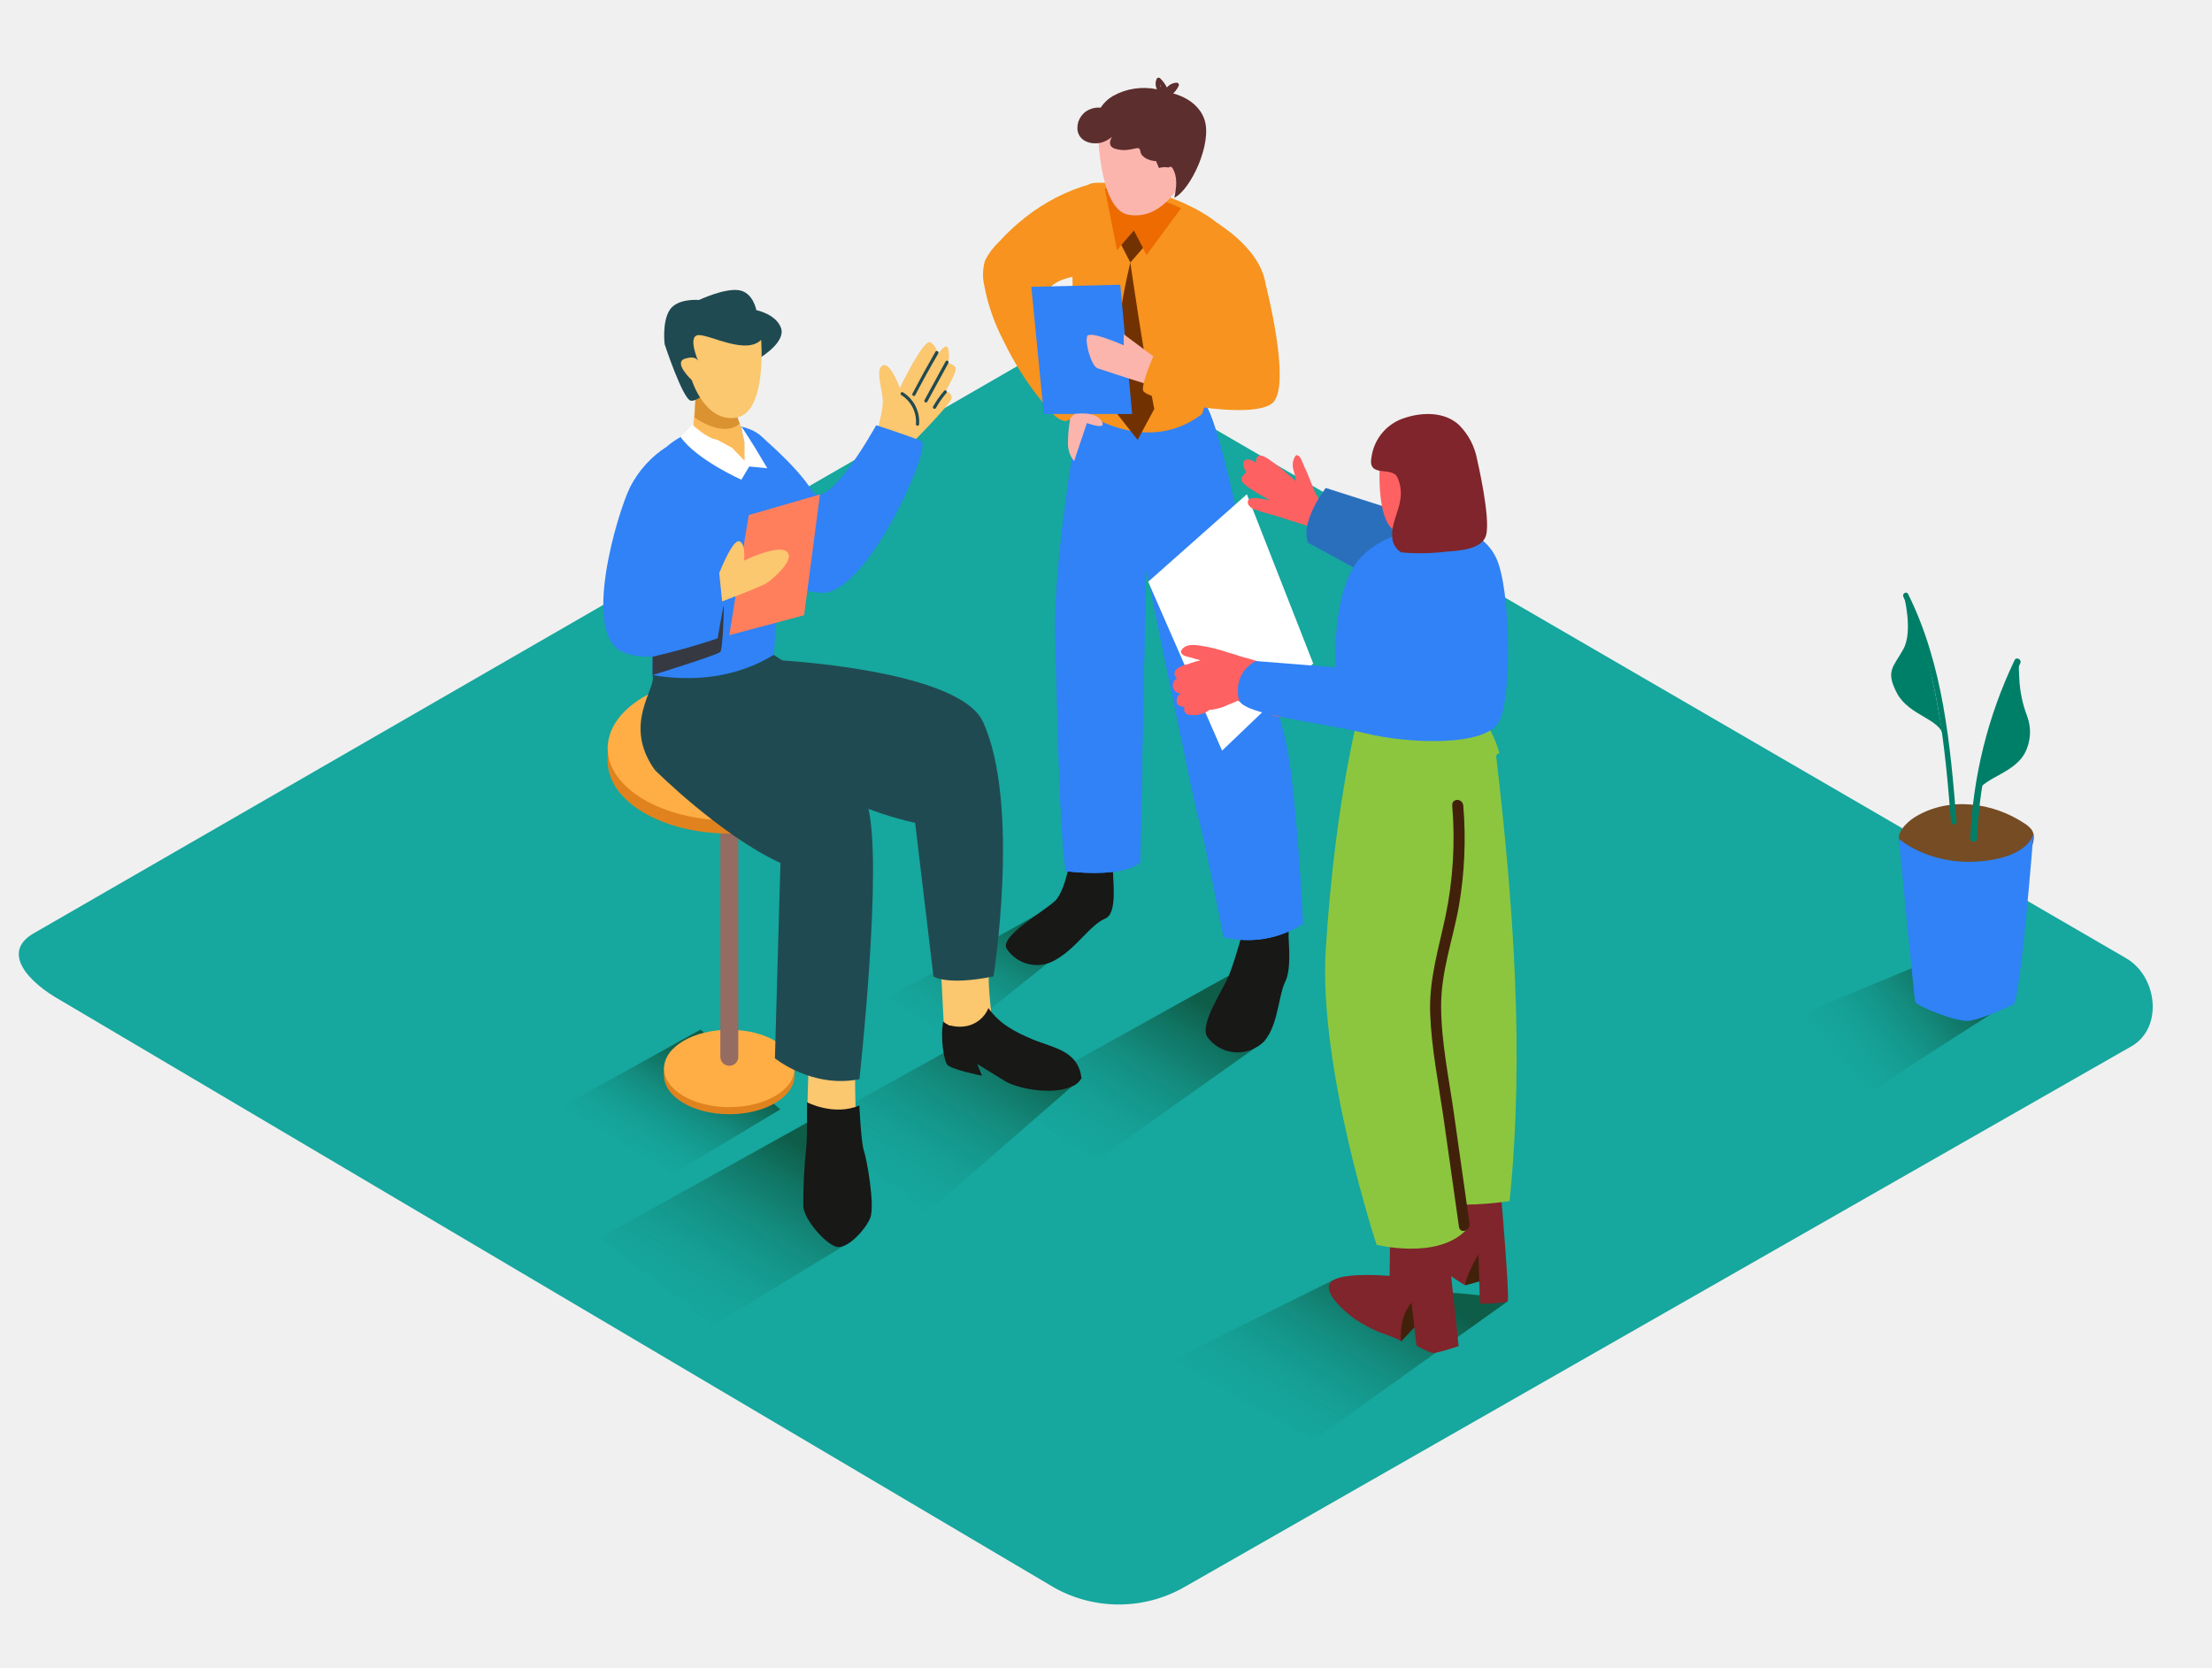
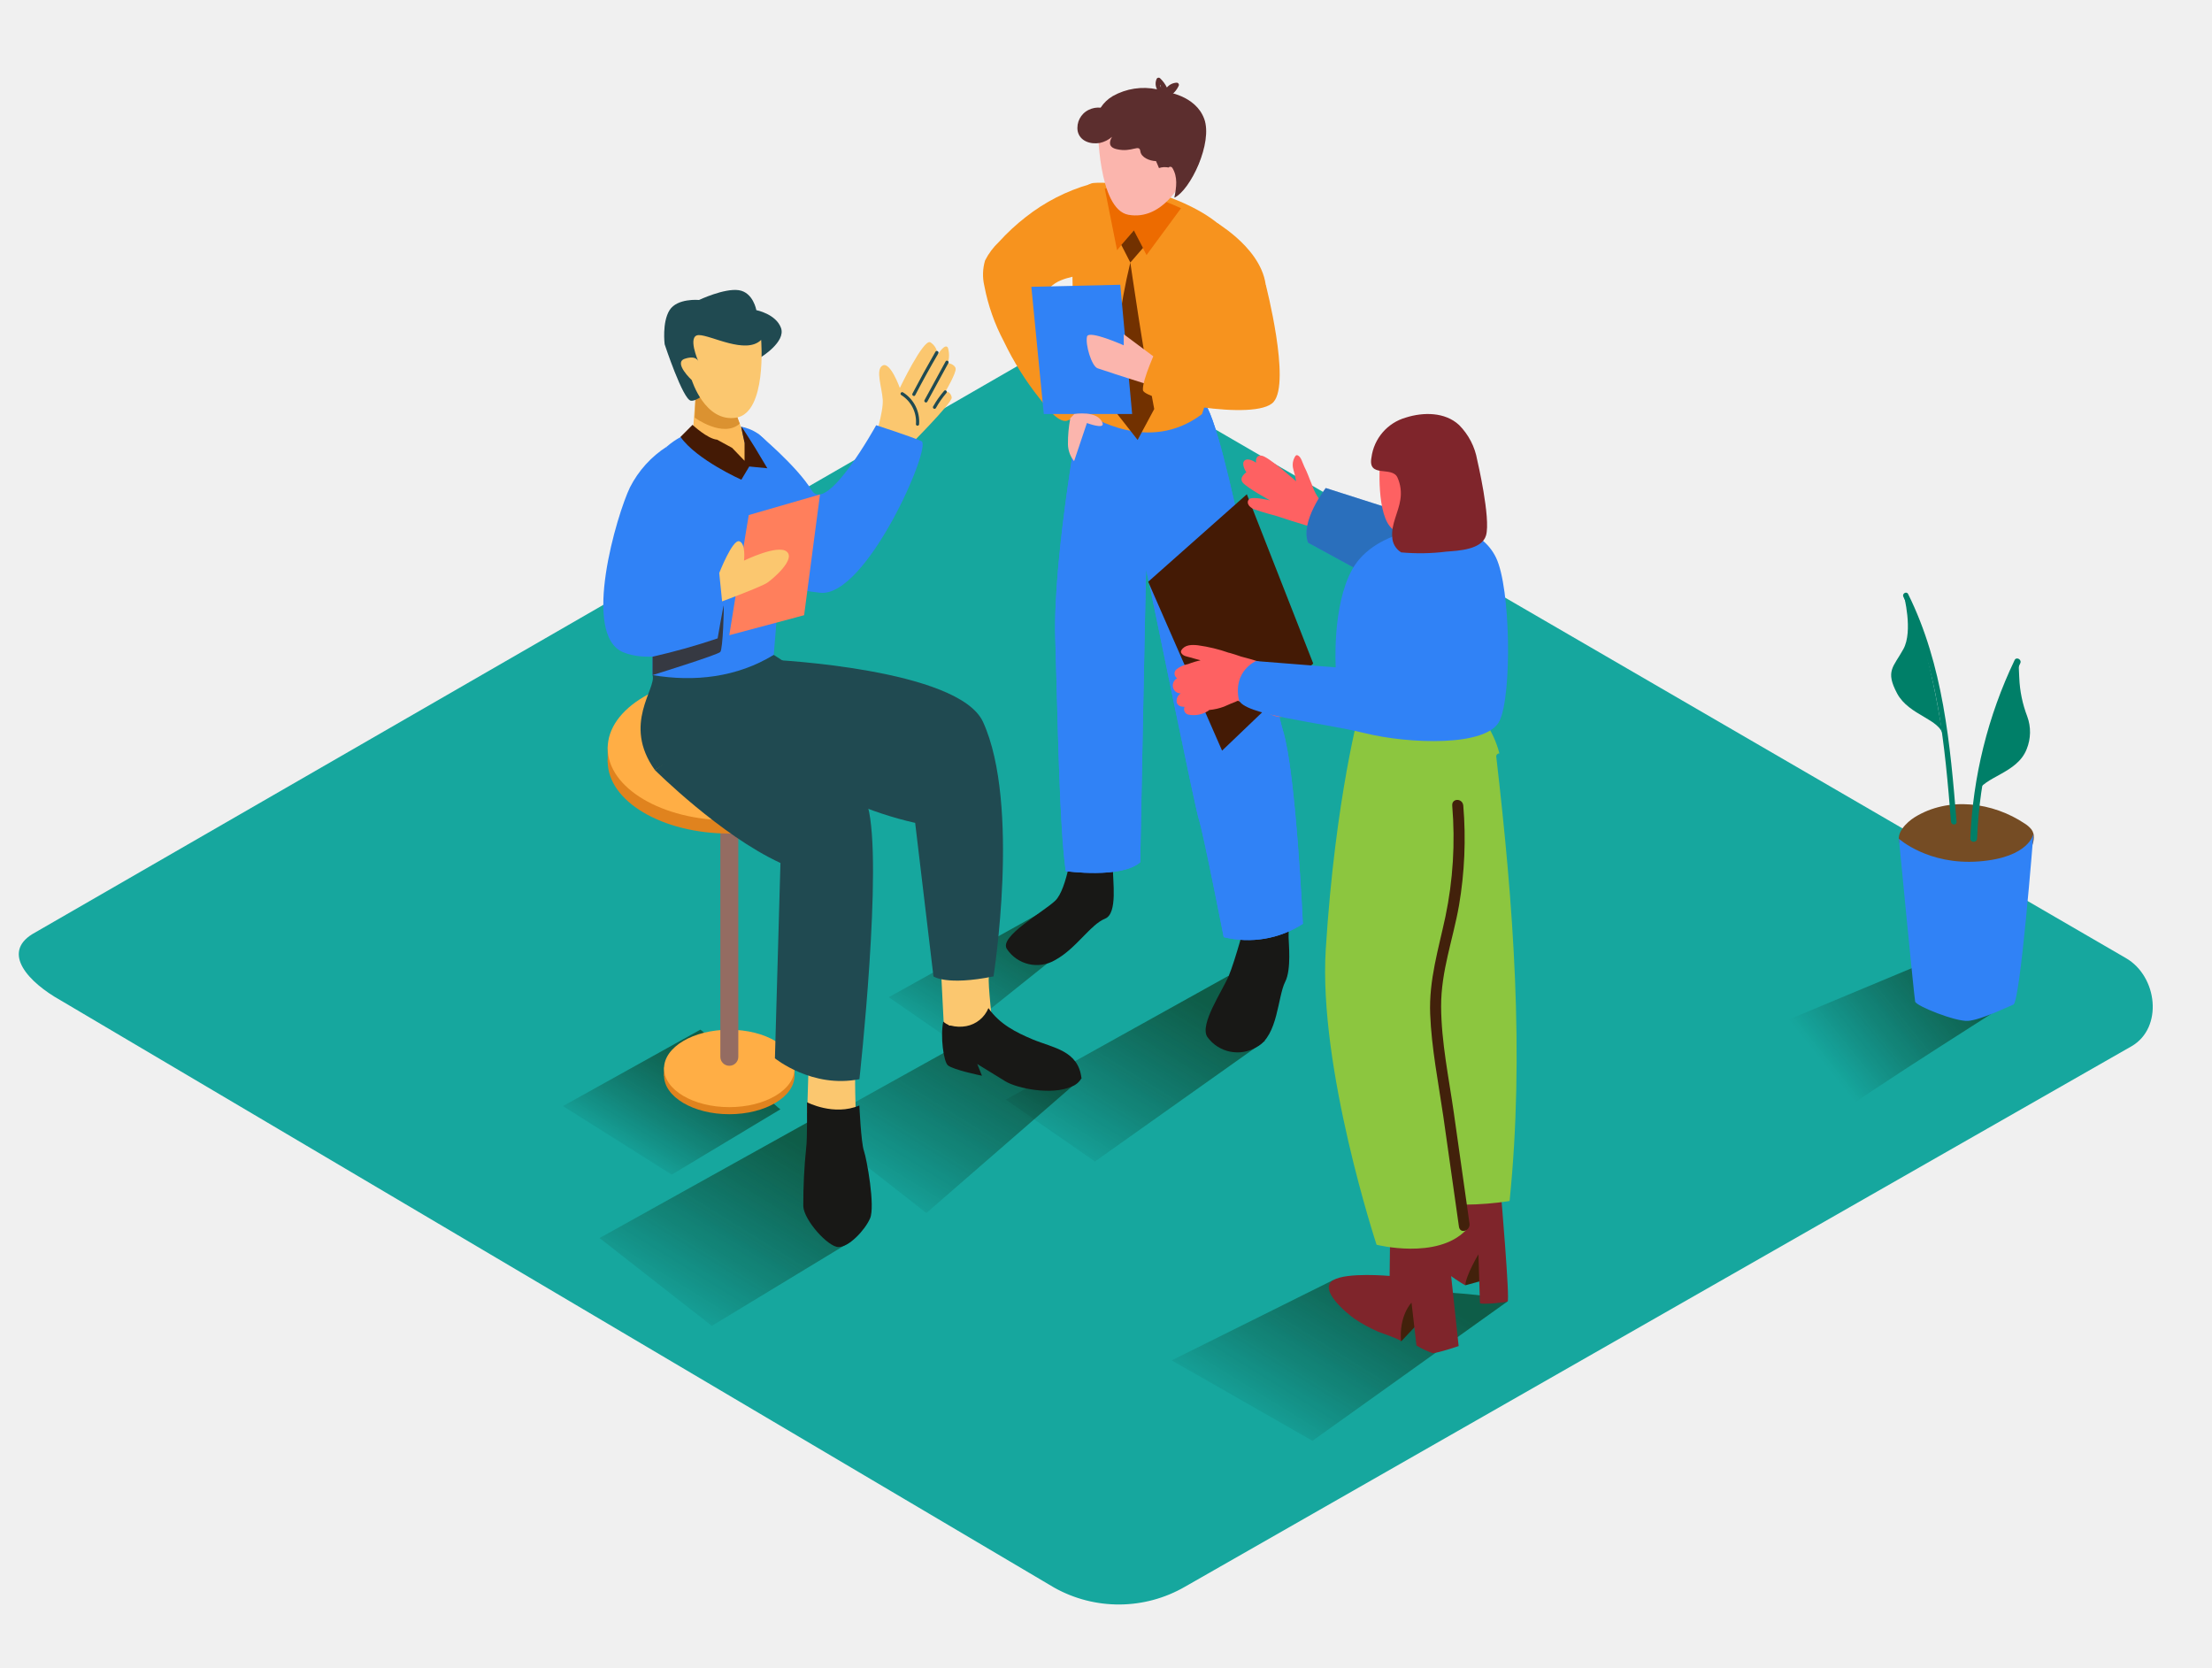
<svg xmlns="http://www.w3.org/2000/svg" xmlns:xlink="http://www.w3.org/1999/xlink" viewBox="0 0 400 300" width="406" height="306" class="illustration styles_illustrationTablet__1DWOa">
  <defs>
    <linearGradient id="linear-gradient" x1="114.9" y1="210.15" x2="127.28" y2="190.16" gradientUnits="userSpaceOnUse">
-       <stop offset="0" stop-color="#fff" stop-opacity="0" />
+       <stop offset="0" stop-color="#441a05" stop-opacity="0" />
      <stop offset="0.99" stop-color="#754c24" />
    </linearGradient>
    <linearGradient id="linear-gradient-2" x1="229.57" y1="260.39" x2="249.87" y2="227.6" xlink:href="#linear-gradient" />
    <linearGradient id="linear-gradient-3" x1="194.05" y1="211.02" x2="214.43" y2="178.09" xlink:href="#linear-gradient" />
    <linearGradient id="linear-gradient-4" x1="169.43" y1="188.99" x2="184.78" y2="164.19" xlink:href="#linear-gradient" />
    <linearGradient id="linear-gradient-5" x1="121.53" y1="238.99" x2="142.84" y2="204.58" xlink:href="#linear-gradient" />
    <linearGradient id="linear-gradient-6" x1="159.33" y1="217.94" x2="180.63" y2="183.53" xlink:href="#linear-gradient" />
    <linearGradient id="linear-gradient-7" x1="328.84" y1="190.32" x2="352.41" y2="171.32" xlink:href="#linear-gradient" />
  </defs>
  <g style="isolation: isolate;">
    <g id="Layer_2" data-name="Layer 2">
      <path d="M190.62,286.32,10.9,180.1c-5.72-3.21-10.63-8.49-5.05-11.94l180.37-104c2.71-1.68,6.82-2.78,9.57-1.18L384.45,172.51c5.72,3.32,6.75,12.6,1,15.93L214.31,286.15A23.9,23.9,0,0,1,190.62,286.32Z" fill="#16a79e" />
      <path d="M126.65,185.44l-24.85,13.82,19.66,12.4,19.66-11.82C139.17,198.58,128.62,186.68,126.65,185.44Z" opacity="0.63" fill="url(#linear-gradient)" style="mix-blend-mode: multiply;" />
      <path d="M241.12,230.7l-29.25,14.54,25.47,14.54,35.28-25.21C269.46,232.54,244.31,232.7,241.12,230.7Z" opacity="0.63" fill="url(#linear-gradient-2)" style="mix-blend-mode: multiply;" />
      <path d="M222.13,175.71,181.88,198.1,198,209.28l30.76-21.82C225.63,185.42,225.32,177.71,222.13,175.71Z" opacity="0.63" fill="url(#linear-gradient-3)" style="mix-blend-mode: multiply;" />
      <path d="M188.72,164l-28,15.57L172,187.38l25.72-20.59C195.48,165.38,190.94,165.43,188.72,164Z" opacity="0.63" fill="url(#linear-gradient-4)" style="mix-blend-mode: multiply;" />
      <path d="M148.67,200.73l-40.25,22.39L128.72,239l25.15-15.25C150.71,221.75,151.87,202.73,148.67,200.73Z" opacity="0.63" fill="url(#linear-gradient-5)" style="mix-blend-mode: multiply;" />
      <path d="M194.43,193a51.85,51.85,0,0,1-7.87-2.1c-3.09-1.12-6.43-2.73-8.3-5.49l-31.05,17.27,20.3,15.92,28.11-24.43A4.8,4.8,0,0,1,194.43,193Z" opacity="0.63" fill="url(#linear-gradient-6)" style="mix-blend-mode: multiply;" />
      <path d="M232.35,162.17v0c-1.21,0-2.9,1.28-4,1.82l-3,1.49s-2,7.52-3.17,10.27-5.31,8.77-3.86,11a6.72,6.72,0,0,0,9,1.79c3.81-2.09,3.7-9.06,5.09-11.77,1.14-2.24.61-7,.61-8A26.38,26.38,0,0,0,232.35,162.17Z" fill="#181816" />
      <path d="M201,148.53v0c-1.21,0-2.9,1.28-4,1.82l-3,1.49s-1,8.19-3.17,10.27-10.21,6.49-8.76,8.73a6.51,6.51,0,0,0,8.76,2c3.81-2.09,6.31-6.38,9-7.47,2.34-.93,1.35-7,1.44-9A28.76,28.76,0,0,0,201,148.53Z" fill="#181816" />
      <path d="M195.56,71.92s-5.2,27.68-4.73,42.86.73,33.77,1.89,42c0,0,10.06,1.4,13.47-1.61,0,0,1-53.2,1.08-52.9,1.54,7,8.77,42.86,9.54,45.2s4.48,21.24,4.48,21.24a18.22,18.22,0,0,0,14.31-2.41s-1.25-27.23-3.58-34.87-10.46-55.75-14.41-59.51" fill="#3082f6" />
      <path d="M195.56,71.92s-5.2,27.68-4.73,42.86.73,33.77,1.89,42c0,0,10.06,1.4,13.47-1.61,0,0,1-53.2,1.08-52.9,1.54,7,8.77,42.86,9.54,45.2s4.48,21.24,4.48,21.24a18.22,18.22,0,0,0,14.31-2.41s-1.25-27.23-3.58-34.87-10.46-55.75-14.41-59.51" fill="#3082f6" />
      <path d="M217.35,74.15s8.9-25.88,5.3-31.8-18-10.58-24.92-10-2.48,41.48-1.39,41.78S207.64,81.45,217.35,74.15Z" fill="#f7931e" />
      <path d="M220.29,39.69l-10.8-4.48q-2.94,14.24-6.1,28.42l15.08,2.65s9-4.94,10.36-12.78S220.7,40.05,220.29,39.69Z" fill="#f7931e" />
      <path d="M198.52,47.95s-1.44-14.14-1.44-15.38a33.71,33.71,0,0,0-11.56,5.91A38.1,38.1,0,0,0,180.64,43a12.15,12.15,0,0,0-2.51,3.36,8.9,8.9,0,0,0-.13,4.59A35.58,35.58,0,0,0,181.53,61,53.58,53.58,0,0,0,188,71.32c.79,1,3.34,4.57,5,4,3.33-1.16,4.72-5,4.72-5s-1.54-3-3.2-6.77c-1-2.22-5.41-7.25-6-10.69a17.33,17.33,0,0,1,1.42-1.68C192.13,49,195.79,49.37,198.52,47.95Z" fill="#f7931e" />
      <path d="M199.78,33.37,202,44.5,205,40.92l2.33,4.46,6.24-8.47S204,32.45,199.78,33.37Z" fill="#ed6b00" />
      <path d="M211.79,28.4c-1.62,1.8-4.74,1-6.79.52-2.49-.56-5.35-2.07-5.13-5,0-.45-.66-.44-.7,0-.23,3.09,2.58,5,5.25,5.62,2.37.59,6,1.49,7.85-.61C212.58,28.56,212.09,28.06,211.79,28.4Z" fill="#009245" />
      <path d="M198.52,22s0,15.11,5.54,16.1c6.09,1.08,9.52-5.84,9.52-5.84s.78-13.35-5.27-14.53S198.69,20.07,198.52,22Z" fill="#fbb5ad" />
      <path d="M209.28,30.76s1.47-5.8,3.09-3.89S209.74,33,209.74,33" fill="#fbb5ad" />
      <path d="M210.76,15.86s5.41.58,7,4.89S215.27,33.63,212.37,35l3.51-7.52-.17-5.12Z" fill="#5c2e2e" />
      <path d="M217.65,22.68c-.44-3-2.44-4.48-5.05-6q-.32-.19-.65-.35a4.33,4.33,0,0,0,1.18-1.52.4.4,0,0,0-.34-.6,2.47,2.47,0,0,0-1.78.87,5.87,5.87,0,0,0-1.22-1.66.4.4,0,0,0-.66.17,2.14,2.14,0,0,0,.1,1.82,11.5,11.5,0,0,0-8,1.22,6.61,6.61,0,0,0-2.2,2.1,3.94,3.94,0,0,0-2.15.39,3.61,3.61,0,0,0-2,3.86c.39,1.81,2.32,2.42,4,2.13A5,5,0,0,0,201.09,24c-.49.83-.74,1.88.86,2.24,2.77.64,4.09-1,4.26.37.14,1.13,1.7,1.76,2.83,1.78.08.17.29.63.54,1.26a3.34,3.34,0,0,1,1.74-.1.42.42,0,0,1,.68.07c1,1.65.74,3.45.37,5.35A15.23,15.23,0,0,0,216,30.36,13.6,13.6,0,0,0,217.65,22.68Zm-7.87-8.1.12.17a.4.4,0,0,0,0,.13c0,.13.09.25.15.38A1.45,1.45,0,0,1,209.78,14.58Z" fill="#5c2e2e" />
      <polygon points="202.77 43.55 204.4 46.73 206.69 44.09 205.04 40.92 202.77 43.55" fill="#723100" />
      <path d="M204.4,46.73s2.29,16,4.32,26.49l-3,5.59L202,74.07S200.4,63.13,204.4,46.73Z" fill="#723100" />
      <polygon points="204.73 74.12 202.58 50.75 186.5 51.12 188.75 74.12 204.73 74.12" fill="#3082f6" />
      <path d="M210.21,64.92l-7-5.22v2s-6.33-2.83-6.64-1.59c-.35,1.39.82,5.36,1.9,5.74s5.54,1.81,5.54,1.81l3.53,1.12Z" fill="#fbb5ad" />
      <path d="M228.89,50.75s4.55,17.57,1.42,21.18-23.44-.3-23.63-2.12,2.59-7.73,2.59-7.73l11.34,1.24" fill="#f7931e" />
      <path d="M194.28,74.12s4.24-.72,5.09,1.63c.45,1.24-2.82,0-2.82,0l-2.32,6.9a5,5,0,0,1-1.11-3.07,23.59,23.59,0,0,1,.43-4.71Z" fill="#fbb5ad" />
      <path d="M154.78,191.94c-.33.94,0,9.4,0,9.4l-8.82-.8.46-15.28Z" fill="#fbc76f" />
      <path d="M145.93,198.56s4.84,2.55,9.47.59c0,0,.31,6.73.82,8.18s2.08,10.07,1.11,12.25-3.83,5.17-5.7,5.17-6.23-4.82-6.37-7.38a99.94,99.94,0,0,1,.52-10.55C146,205.47,145.93,198.56,145.93,198.56Z" fill="#181816" />
      <path d="M178.83,175.89c-.25,1,.73,9.37.73,9.37l-8.86-.08-.78-15.27Z" fill="#fbc76f" />
      <path d="M186.74,187.2c-3.12-1.31-6-2.79-8-5.66a5.4,5.4,0,0,1-4,3.26,6.41,6.41,0,0,1-2.82-.1l-.35,0v-.1a3.36,3.36,0,0,1-1-.62c-.56,2.73.07,7.24.83,7.9.95.83,6.17,1.89,6.17,1.89l-.85-2.12,5.07,3.12c2.13,1.31,8.5,2.58,12,.95a3.23,3.23,0,0,0,1.77-1.51C195,189.2,190.45,188.75,186.74,187.2Z" fill="#181816" />
      <ellipse cx="131.88" cy="193.73" rx="11.8" ry="7" fill="#e0831e" />
      <polyline points="120.08 192.26 120.08 193.83 143.68 193.83 143.68 192.55" fill="#e0831e" />
      <ellipse cx="131.88" cy="192.45" rx="11.8" ry="7" fill="#ffae45" />
      <rect x="130.26" y="148.68" width="3.25" height="43.29" rx="1.62" ry="1.62" fill="#946c62" />
      <ellipse cx="131.88" cy="136.93" rx="21.99" ry="13.05" fill="#e0831e" />
      <polyline points="109.89 134.19 109.89 137.12 153.87 137.12 153.87 134.73" fill="#e0831e" />
      <ellipse cx="131.88" cy="134.54" rx="21.99" ry="13.05" fill="#ffae45" />
      <path d="M133.9,133.27s15.3,11.15,31.59,14.78l3.31,27.76s2.31,1.72,10.86,0c0,0,4.91-31.08-1.89-46-4.41-9.65-38-11.24-38-11.24" fill="#204a51" />
      <path d="M118.43,138.5s9.79-6.21,14.55-8.62l13.53-7.93-6.6-4.28L118,121.33C118.78,123.76,112.45,130.17,118.43,138.5Z" fill="#204a51" />
      <path d="M158.08,79s1.69-5.2,1.55-7.45-1.39-5.52,0-6.21,3.09,4.07,3.09,4.07,4.22-8.83,5.49-8.27a2.77,2.77,0,0,1,1.33,2.29s1.35-2.22,1.87-1.3a4.73,4.73,0,0,1,0,2.76s1.25.22,1.4,1S171,70,171,70a1.28,1.28,0,0,1,1.1,1.16c.07,1-7.95,9-7.95,9" fill="#fbc76f" />
      <path d="M137,77.62s7.05,5.83,9.78,10.29,11.66-11.76,11.66-11.76,6.21,2,8.19,2.88-10,28.35-18.33,27.41-8-2.57-8-2.57" fill="#3082f6" />
      <path d="M118,121.33c7.58,1.28,15.28.4,21.92-3.66,1-11.77,1.82-23.53.55-35.35a1.15,1.15,0,0,1,0-.28A10.63,10.63,0,0,0,137,77.62c-3.86-2.6-10.15-1.33-13.88.64A13.81,13.81,0,0,0,120.6,80C116.48,93.46,118.14,107.45,118,121.33Z" fill="#3082f6" />
      <path d="M132.64,72.07l-6.84-1.43-.57,7.56s5.16,5.28,10.25,4.55L134,76.45A20.26,20.26,0,0,1,132.64,72.07Z" fill="#fcbb5b" />
      <path d="M132.8,72.78a29.91,29.91,0,0,0-7-2.14l-.18,4.13s5.12,3.76,8.16,1.09A20.14,20.14,0,0,1,132.8,72.78Z" fill="#db9231" />
      <path d="M137.58,63.86s4.56-2.77,3.65-5.3-4.46-3.22-4.46-3.22-.56-3.23-3.19-3.61-7.17,1.77-7.17,1.77-3.94-.37-5.33,1.84-.89,6.17-.89,6.17,3.29,10,4.75,10.21S130,68.3,130,68.3" fill="#204a51" />
      <path d="M137.64,60.72s1.08,13.2-4.54,14.07-8-6.79-8-6.79-3.4-3.17-1.27-3.87,2.45.48,2.45.48-2.09-4.76.1-4.76S134.88,63.43,137.64,60.72Z" fill="#fbc76f" />
-       <path d="M125.23,76.08s2.68,2.52,4.44,2.68l2.72,1.48,2.25,2.34V79.33s-.67-2.93-.56-2.9,2.44,3.76,2.44,3.76l2.24,3.74-3.27-.32L134.06,86s-8.12-3.62-11-7.74Z" fill="#fff" />
+       <path d="M125.23,76.08s2.68,2.52,4.44,2.68l2.72,1.48,2.25,2.34V79.33s-.67-2.93-.56-2.9,2.44,3.76,2.44,3.76l2.24,3.74-3.27-.32L134.06,86s-8.12-3.62-11-7.74Z" fill="#441a05" />
      <path d="M169.15,62.88Q167,66.6,165,70.43c-.17.33.33.62.5.29q2-3.84,4.18-7.56A.29.29,0,0,0,169.15,62.88Z" fill="#204a51" />
      <path d="M171,64.61l-3.82,7c-.18.32.32.61.5.29l3.82-7C171.68,64.58,171.18,64.29,171,64.61Z" fill="#204a51" />
      <path d="M170.73,69.93a17.49,17.49,0,0,0-2,2.84.29.29,0,0,0,.5.29,16.74,16.74,0,0,1,1.9-2.73C171.38,70.05,171,69.64,170.73,69.93Z" fill="#204a51" />
      <path d="M163.28,70.2c-.33-.17-.62.32-.29.5A5.7,5.7,0,0,1,165.63,76a.29.29,0,0,0,.57,0A6.24,6.24,0,0,0,163.28,70.2Z" fill="#204a51" />
      <path d="M120.6,80a19,19,0,0,0-6.68,7.38c-2.34,4.83-8.87,26.7-1.2,29.83s21-4,21-4l-.8-11.65-11.49,1.65" fill="#3082f6" />
      <path d="M135.4,92.39c-.1.37-3.52,21.73-3.52,21.73l13.53-3.62,2.87-21.83Z" fill="#ff7f5c" />
      <path d="M130.06,102.87s2.39-6.12,3.62-5.74.86,3.5.86,3.5,6.12-3,7.74-1.62-2.45,4.88-3.54,5.62-8.16,3.37-8.16,3.37Z" fill="#fbc76f" />
      <path d="M118,118a116.52,116.52,0,0,0,11.77-3.31s1.06-6.12,1.11-5.93-.14,7.86-.63,8.39S118,121.33,118,121.33Z" fill="#363942" />
      <path d="M118.43,138.5s11.83,11.8,22.7,16.8l-1,35.32s6.74,5.49,15.28,3.77c0,0,4.32-39.12,1.51-49.35s-21.4-18.83-21.4-18.83" fill="#204a51" />
-       <polygon points="207.63 104.45 225.47 88.63 237.47 119.23 220.99 134.99 207.63 104.45" fill="#fff" />
+       <polygon points="207.63 104.45 225.47 88.63 237.47 119.23 220.99 134.99 207.63 104.45" fill="#441a05" />
      <path d="M238.82,89.84A8.73,8.73,0,0,1,237.28,87c-.48-1.11-.85-2.27-1.41-3.34-.31-.59-.6-2-1.35-2.1-.28-.05-.58.73-.64.94a2.91,2.91,0,0,0,0,1.64,16.45,16.45,0,0,1,.5,2.15s-5-4.48-6.24-4.64-1,1.27-1,1.27-1.41-1-2.09-.38.33,2.12.33,2.12-1.4.91-.66,1.85,4.94,3.23,4.94,3.23-3-.73-3.68-.28-.34,1.45.85,1.9S231,92.61,231,92.61s4.95,1.67,7,2.13,9.16,5,9.16,5l.9-6.49C247.6,93.19,239.72,90.69,238.82,89.84Z" fill="#fe6162" />
      <path d="M261.34,94.4l-21.6-6.9s-4.7,6.07-3.19,9.89l9.45,5.15" fill="#3082f6" />
      <path d="M261.34,94.4l-21.6-6.9s-4.7,6.07-3.19,9.89l9.45,5.15" fill="#204a51" opacity="0.35" />
      <path d="M265,231.66l4.7-1.3-.74-5.73S263.88,225.48,265,231.66Z" fill="#42210b" />
      <path d="M271.41,215s1.66,19.37,1.21,19.59-5,.61-5,.28-.27-8.81-.27-8.81-2.26,3.74-2.38,5.61c0,0-5.4-3.08-6.41-5.55s2.31-12.81,3.57-13.37" fill="#7f252b" />
      <path d="M253.37,241.81l5.32-5.65-3.47-4.4S252,238.89,253.37,241.81Z" fill="#42210b" />
      <path d="M261.28,219.41l2.49,23.24s-4,1.36-4.75,1.26a15.07,15.07,0,0,1-2.88-1.36l-.89-7.75s-2.31,2.31-1.89,7c0-.32-3.67-1.54-4.15-1.75a27.51,27.51,0,0,1-4.25-2.32c-1.41-1-6.67-5.31-3.85-7,2.4-1.47,10.18-.76,10.18-.76l.11-9.59" fill="#7f252b" />
      <path d="M270.58,136.16a.55.55,0,0,1,.56-.67,17.87,17.87,0,0,0-2.61-5.71L246,127.13s-4.52,16.08-6.26,43.78c-1.35,21.48,9.19,53.42,9.19,53.42s10.91,2.77,16.15-2.62l-.21-4.63a55,55,0,0,0,8.11-.66C275.71,189.74,273.66,162.7,270.58,136.16Z" fill="#8cc63f" />
      <path d="M265.73,220.46l-2.82-19.9c-.9-6.34-2.28-12.86-2.31-19.29s2.17-12.19,3.24-18.32a71.73,71.73,0,0,0,.77-18c-.11-1.4-2.12-1.41-2,0A69.75,69.75,0,0,1,261.38,165c-1.26,5.89-3,11.48-2.76,17.61S260.1,195,261,201.14l2.82,19.9C264,222.44,265.93,221.84,265.73,220.46Z" fill="#42210b" />
      <path d="M232.16,123.55a1.1,1.1,0,0,0,0-.69l.14,0a1,1,0,0,0,.7-.14l.22.06c1.24.39,1.75-1.56.51-2-1-.31-2-.59-3-.86l-.09,0a61.51,61.51,0,0,0-6.24-1.95q-1-.36-2.06-.66l-.07,0a28.24,28.24,0,0,0-5.65-1.37c-1.06-.12-2.37-.14-3,.91a.5.5,0,0,0,0,.5c.36.55.93.59,1.56.77l1.92.54h0a13.36,13.36,0,0,0-2.23.67,4.71,4.71,0,0,0-2.18,1,1,1,0,0,0-.13,1.27,1,1,0,0,0,.3.31,1.48,1.48,0,0,0-.61,2,1.44,1.44,0,0,0,1.27.73,1.58,1.58,0,0,0-.72,1.66c.19.61.79.77,1.41.77a1,1,0,0,0,.71,1.41,4.85,4.85,0,0,0,3.57-.69.51.51,0,0,0,.16-.15,10.2,10.2,0,0,0,2.69-.61c.39-.17.79-.36,1.19-.52l.7-.28c.11,0,.54-.29.64-.25l4,1.57c1.09.42,3,1.69,4.21,1.27s.71-2.39-.52-2c.26-.09-.28-.14-.43-.2l-1.11-.43a8.93,8.93,0,0,0,3.19.64,1,1,0,0,0,.71-1.73A13.41,13.41,0,0,0,232.16,123.55Z" fill="#fe6162" />
      <path d="M261.34,94.4s-12.52,0-16.85,7.88c-3.63,6.61-2.95,17.65-2.95,17.65l-14.42-1.14s-4.14,1.73-3.11,6.93c.56,2.83,14.87,4.14,22.77,6.1s22.16,2.53,24.4-2.24,2-24-.65-29.49S261.34,94.4,261.34,94.4Z" fill="#3082f6" />
      <path d="M260,93.47s-5,3.83-8.11,1.51-2.36-12.33-2.36-12.33,1.59-3,7.49.76S260,93.47,260,93.47Z" fill="#fe6162" />
      <path d="M262,94.81l-.13-.24-3.14,1-.06.16C259.8,95.4,260.91,95.09,262,94.81Z" fill="#7f252b" />
      <path d="M267.13,82.45a11.89,11.89,0,0,0-3.28-6.34c-2.55-2.37-6.48-2.35-9.62-1.35A8.66,8.66,0,0,0,248,82c-.69,3.78,3.73,1.45,4.71,3.61a7,7,0,0,1,.52,4c-.33,2.25-1.67,4.42-1.47,6.74a3.38,3.38,0,0,0,1.62,2.79,37.67,37.67,0,0,0,8.18-.14c2.12-.16,6.4-.34,7.16-2.92C269.61,93,267.13,82.45,267.13,82.45Z" fill="#7f252b" />
      <path d="M338.31,196.66c8.23-5.48,16.6-10.76,24.92-16.09l-11.82-8.63-45.77,19.11c5.53,2.9,13,8.33,20.86,13.86C330.4,202.12,334.31,199.32,338.31,196.66Z" opacity="0.63" fill="url(#linear-gradient-7)" style="mix-blend-mode: multiply;" />
      <path d="M367.71,150a2.1,2.1,0,0,0-.37-.78,4.67,4.67,0,0,0-1.14-1c-5.81-3.93-13.86-5-20-1.17-1.4.88-3.49,2.87-2.66,4.75.48,1.09,1.94,1.73,3,2.17A44.57,44.57,0,0,0,357,156.69c1.3.22,2.62.44,3.93.56a5.43,5.43,0,0,0,4.79-2.05C366.66,154,368.13,151.69,367.71,150Z" fill="#754c24" />
      <path d="M343.38,150.92s5.3,4.8,14.46,4.1,9.87-5,9.87-5-2.37,30.36-3.62,30.88-5.93,2.78-8.19,2.95-9.4-2.69-9.58-3.48S343.38,150.92,343.38,150.92Z" fill="#3082f6" />
      <path d="M345.05,106.67c-.28-.57-1.15-.07-.86.5,6.27,12.64,7.49,26.87,8.62,40.69.05.63,1.05.64,1,0C352.67,133.85,351.4,119.48,345.05,106.67Z" fill="#007f68" />
      <path d="M344.25,106.79s1.75,6.56-.06,9.84-3.3,3.93-1.14,8,7.94,4.62,8.32,7.74S348.6,112.36,344.25,106.79Z" fill="#007f68" />
      <path d="M364.3,118.63a82.45,82.45,0,0,0-8,32.26c0,.78,1.19.77,1.22,0a81,81,0,0,1,7.79-31.66C365.69,118.54,364.63,117.93,364.3,118.63Z" fill="#007f68" />
      <path d="M365.15,121.83c0-.66-.15-2-.08-3.11l-.7.44c-2.38,5.79-5.94,19.39-7,23.55,1.45-3.12,7.38-3.55,9.12-8a8.19,8.19,0,0,0,.1-5.91A21.82,21.82,0,0,1,365.15,121.83Z" fill="#007f68" />
    </g>
  </g>
</svg>
